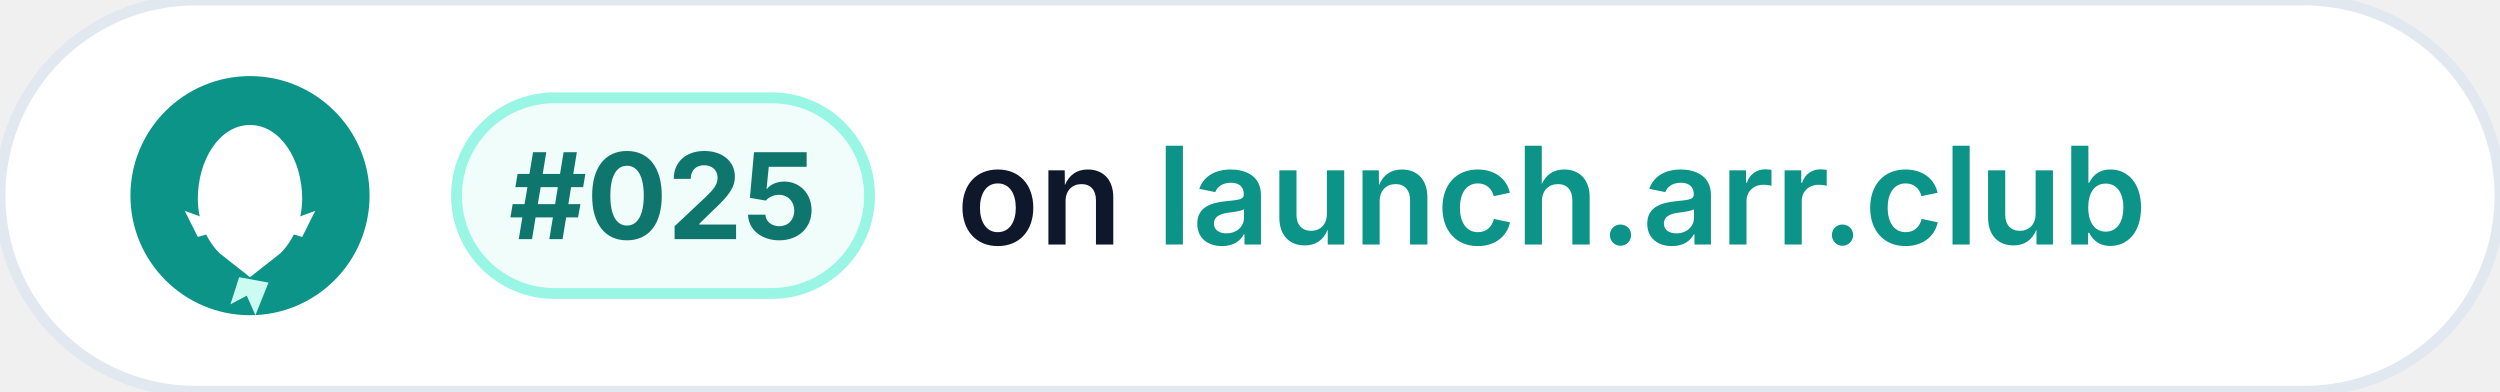
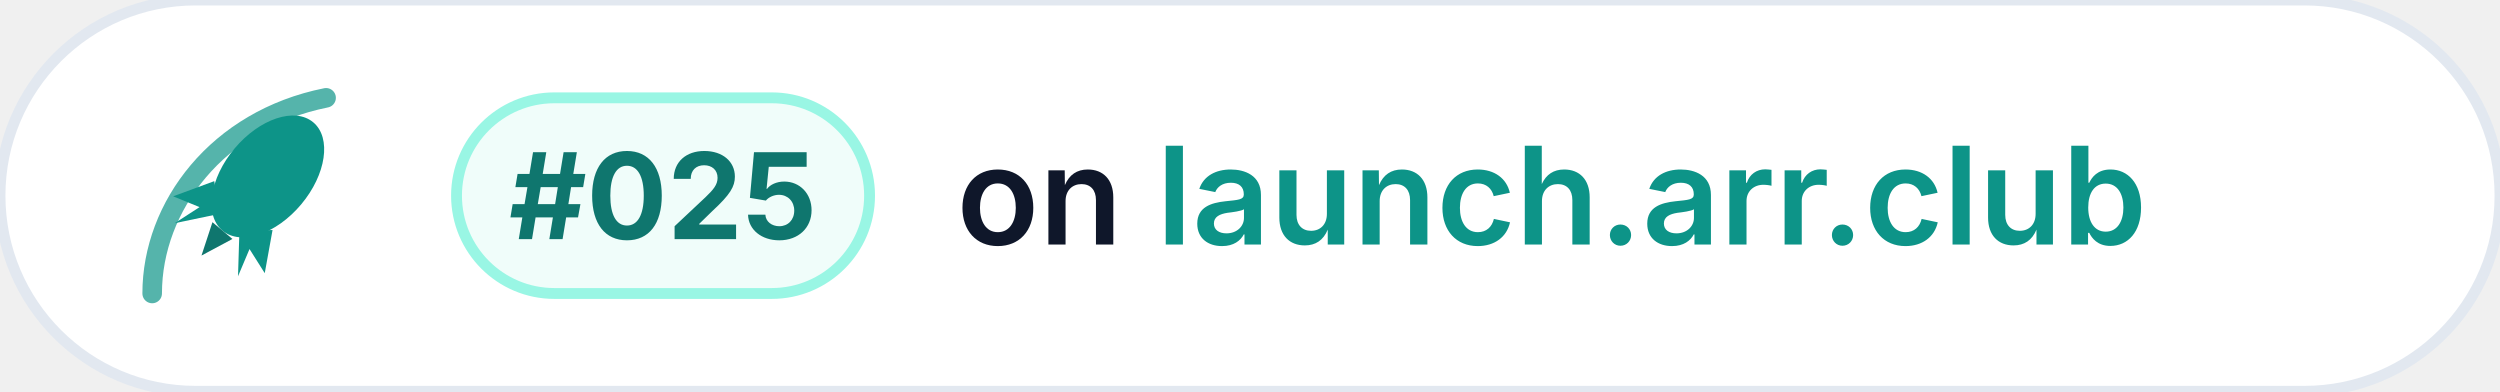
<svg xmlns="http://www.w3.org/2000/svg" width="230" height="36" viewBox="0 0 230 36">
  <rect width="230" height="36" rx="18" fill="#fff" stroke="#e2e8f0" />
  <g transform="translate(12,7)">
-     <ellipse cx="11" cy="11" rx="11" ry="11" fill="#0d9488" />
-     <path d="M11 4.5c2.8 0 4.8 3.2 4.8 6.8 0 2-0.8 3.8-2 5L11 18.5l-2.8-2.2c-1.2-1.2-2-3-2-5 0-3.6 2-6.8 4.8-6.8z" fill="#fff" />
-     <path d="M7.2 13.2L5 12.4l1.2 2.4 2-.6zM14.8 13.2l2.2-.8-1.2 2.4-2-.6z" fill="#fff" />
-     <path d="M10 18.5l-.8 2.5 1.5-.8.8 1.8 1.2-3z" fill="#ccfbf1" />
+     <path d="M2 20 C 2 12, 8 4, 18 2" stroke="#0d9488" stroke-width="1.8" fill="none" stroke-linecap="round" opacity="0.7" />
+     <g transform="translate(4,2) rotate(40 8 8)">
+       <ellipse cx="8" cy="7" rx="4" ry="6.5" fill="#0d9488" />
+       <path d="M4.5 10.5 L2.5 14 L5 13.2 L4.2 15.8 L6.8 12.5 Z" fill="#0d9488" />
+       <path d="M11.5 10.5 L13.5 14 L11 13.2 L11.8 15.8 L9.2 12.5 Z" fill="#0d9488" />
+       <path d="M6.8 13.5 L8 16.5 L9.2 13.5 Z" fill="#0f766e" />
+     </g>
  </g>
  <rect x="42" y="9" width="38" height="18" rx="9" fill="#f0fdfa" stroke="#99f6e4" />
  <text x="61" y="22" text-anchor="middle" font-family="Inter,-apple-system,'Segoe UI',Roboto,sans-serif" font-size="11" font-weight="700" fill="#0f766e">#025</text>
  <text x="88" y="22.5" font-family="Inter,-apple-system,'Segoe UI',Roboto,sans-serif" font-size="12.5" font-weight="600" fill="#0f172a">on <tspan fill="#0d9488">launch.arr.club</tspan>
  </text>
</svg>
